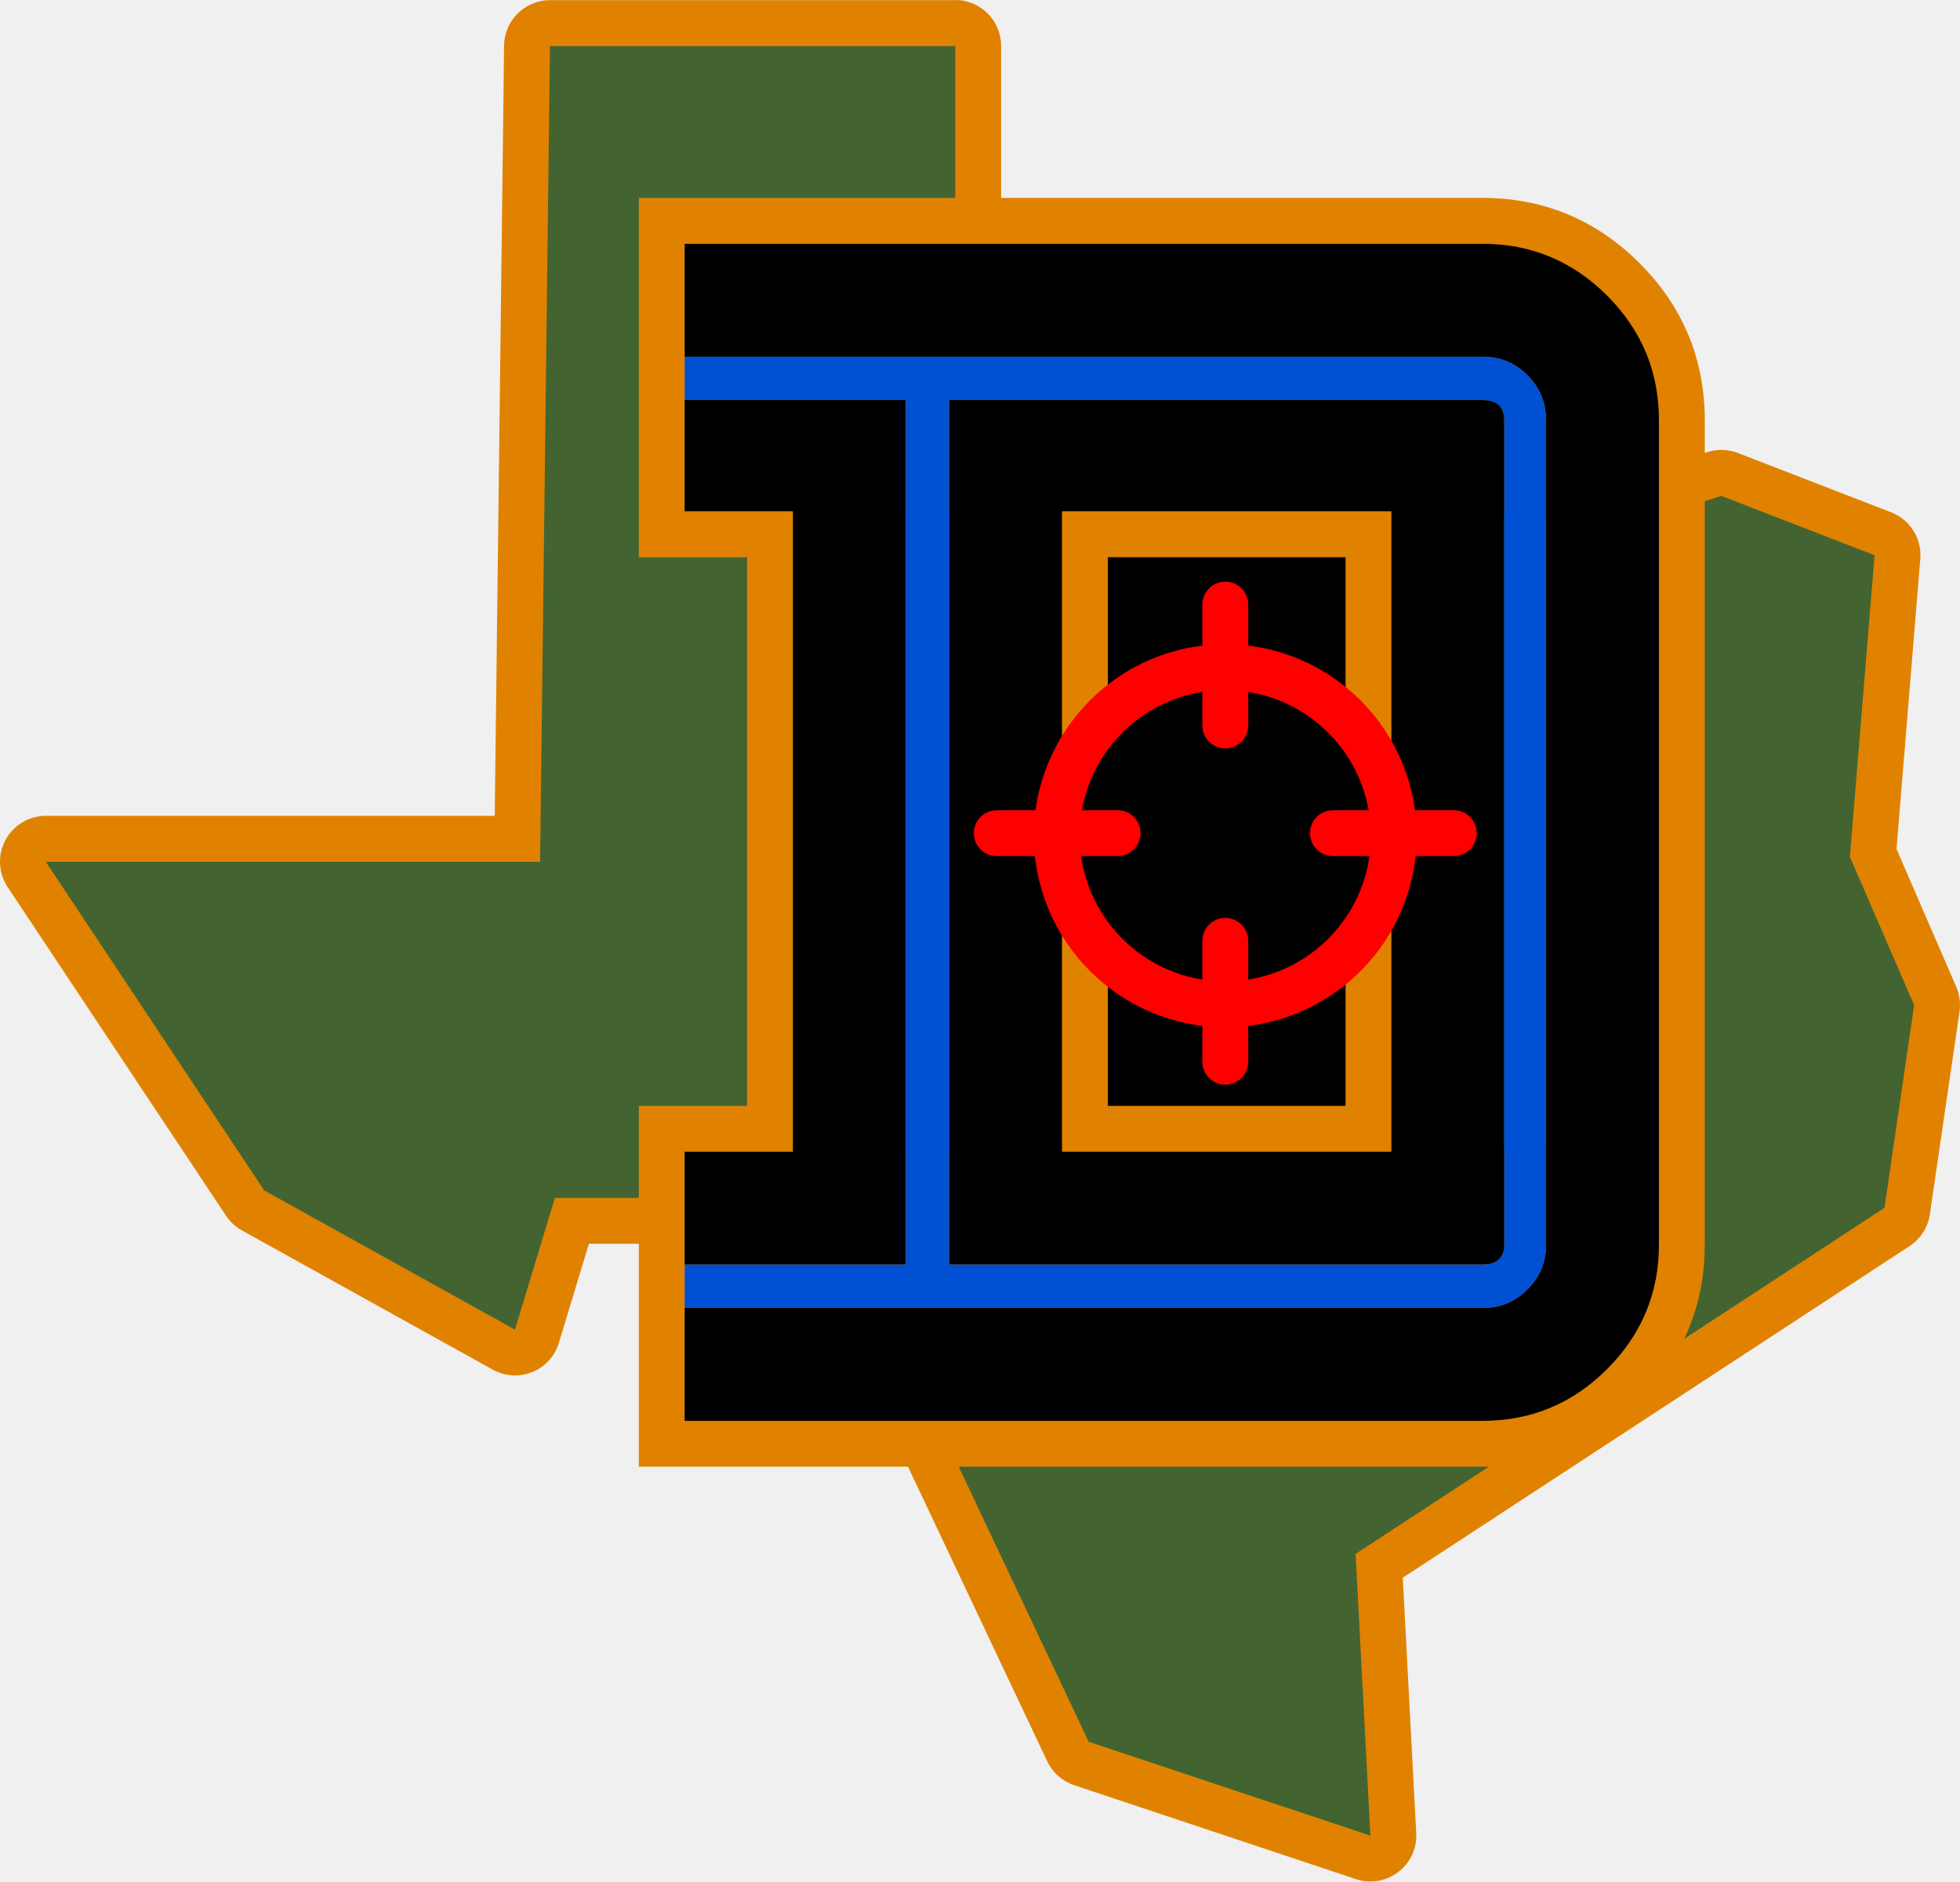
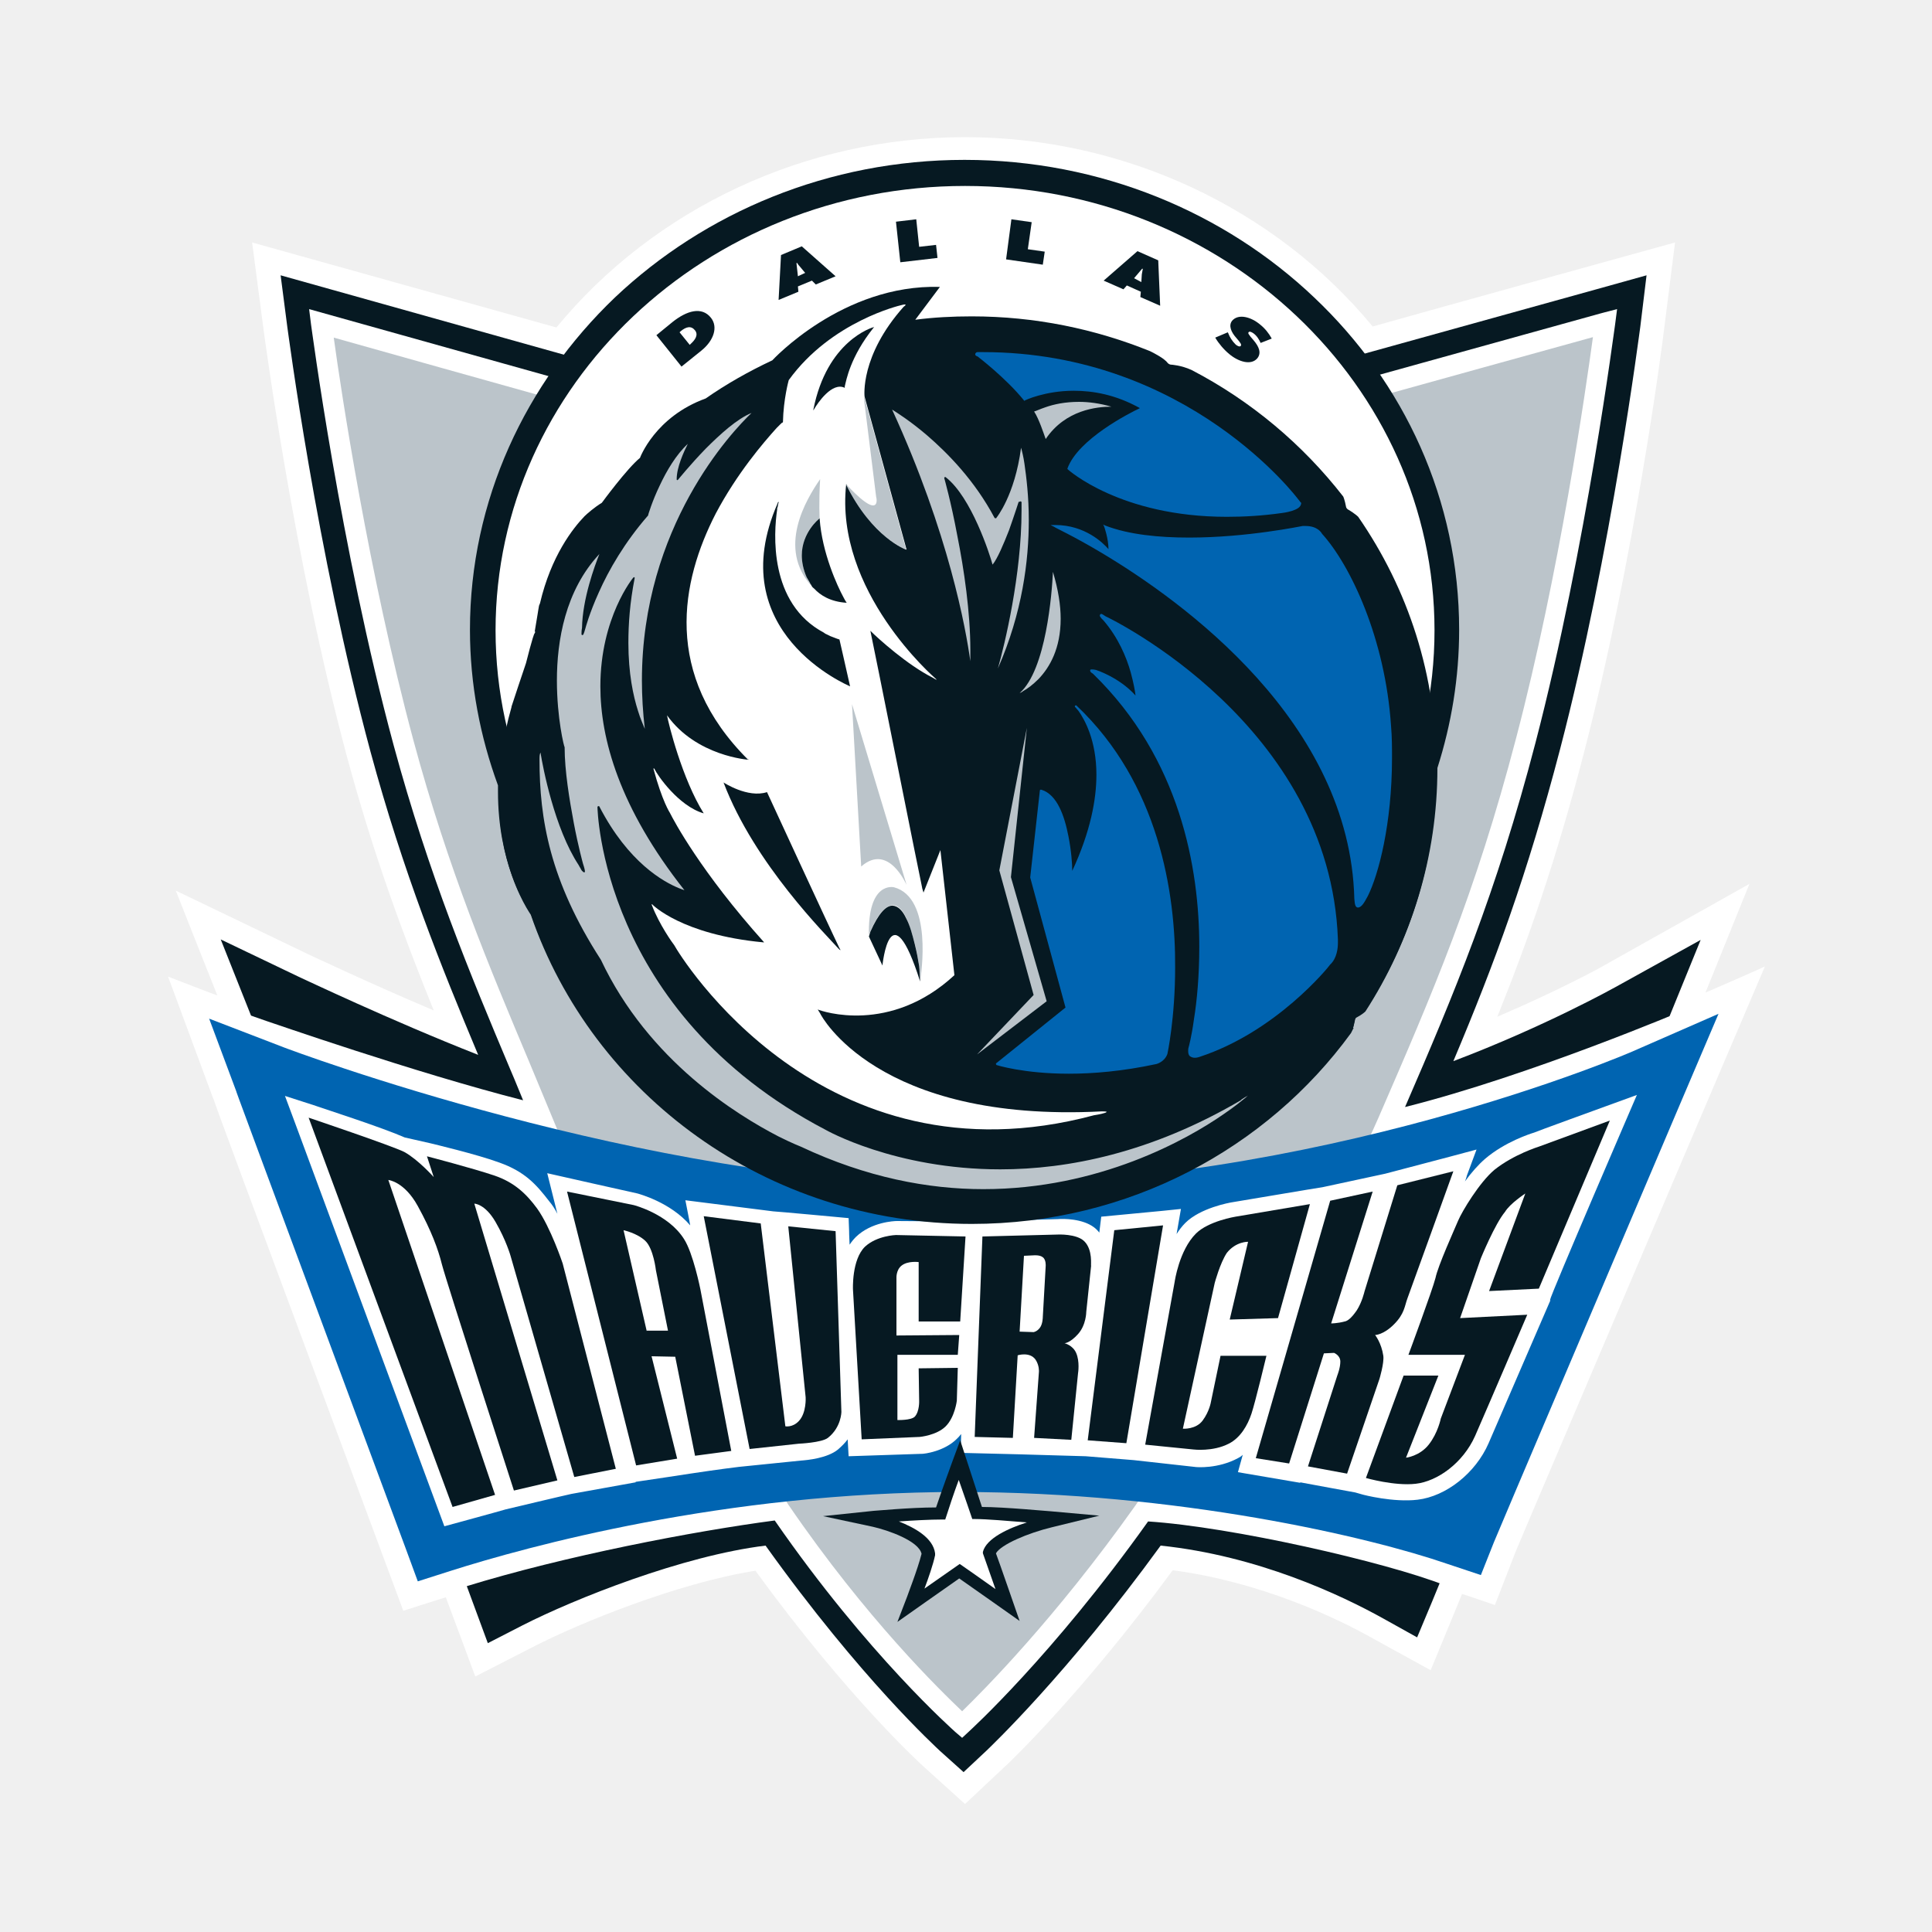
- <svg xmlns="http://www.w3.org/2000/svg" id="Layer_1" width="509.275" height="488.77" data-name="Layer 1">
-   <defs id="defs268">
-     <style id="style266">.cls-1,.cls-4,.cls-5,.cls-6{stroke-width:0}.cls-4{fill:#e08200}.cls-5{fill:red}.cls-6{fill:#0050d4}</style>
-   </defs>
-   <g id="g320" transform="translate(-45.01 -55.59)">
-     <g id="g276">
-       <path id="path272" d="M401.1 538.41c-.63 0-1.27-.1-1.88-.31l-73.2-24.4a5.94 5.94 0 0 1-3.5-3.11l-65.17-137.86h-63.73l-9.08 29.98a5.96 5.96 0 0 1-3.46 3.79c-.72.29-1.48.44-2.24.44-1 0-2-.25-2.89-.75l-65.16-36.16a6 6 0 0 1-2.07-1.91l-56.75-85.37a5.94 5.94 0 0 1-.29-6.11 5.94 5.94 0 0 1 5.25-3.14h122.54l2.5-206.02c.04-3.26 2.7-5.89 5.96-5.89h105.31c3.29 0 5.96 2.67 5.96 5.96v74.15l144.42 51.84 46.89-14.81c.58-.18 1.19-.28 1.79-.28.73 0 1.46.13 2.15.4l39.81 15.41c2.46.95 4 3.41 3.79 6.04l-6.3 76.85 16.1 37.16c.44 1.02.59 2.14.43 3.23l-7.71 52.65a5.97 5.97 0 0 1-2.63 4.12l-134.55 88.02 3.67 69.78c.1 1.97-.77 3.86-2.34 5.05-1.05.8-2.32 1.22-3.61 1.22z" style="fill:#436431;stroke-width:0" />
-       <path id="path274" d="M293.22 67.55v78.34l150.26 53.94 48.8-15.41 39.81 15.41-6.42 78.34 16.7 38.53-7.71 52.66-137.42 89.9 3.85 73.2-73.2-24.4-66.78-141.27h-71.92L178.82 401l-65.16-36.16-56.75-85.37h128.43l2.57-211.9h105.31m0-11.94H187.91c-6.52 0-11.84 5.25-11.92 11.77l-2.43 200.13H56.92c-4.39 0-8.43 2.42-10.5 6.29s-1.85 8.57.58 12.23l56.75 85.37c1.05 1.59 2.47 2.9 4.14 3.82l65.16 36.16c1.79.99 3.78 1.5 5.78 1.5 1.52 0 3.03-.29 4.47-.87a11.89 11.89 0 0 0 6.93-7.59l7.8-25.75h55.53l63.56 134.45c1.39 2.94 3.92 5.18 7 6.21l73.2 24.4c1.23.41 2.5.61 3.77.61 2.57 0 5.12-.83 7.22-2.44a11.9 11.9 0 0 0 4.68-10.11l-3.49-66.36 131.68-86.15c2.86-1.87 4.77-4.87 5.27-8.25l7.71-52.66c.32-2.19.02-4.43-.86-6.46l-15.51-35.79 6.18-75.37c.43-5.26-2.65-10.18-7.57-12.09l-39.81-15.41c-1.38-.53-2.84-.8-4.3-.8-1.21 0-2.42.18-3.59.55l-44.97 14.2-138.59-49.75V67.51c0-6.58-5.34-11.92-11.92-11.92z" class="cls-4" style="fill:#e08200;stroke-width:0" />
+ <svg xmlns="http://www.w3.org/2000/svg" version="1.1" id="Layer_1" x="0px" y="0px" viewBox="0 0 400 400" style="enable-background:new 0 0 400 400;" xml:space="preserve">
+   <style type="text/css">
+ 	.st0{fill:#FFFFFF;}
+ 	.st1{fill:#061922;}
+ 	.st2{fill:#BBC4CA;}
+ 	.st3{fill:#0064B1;}
+ </style>
+   <g>
+     <path class="st0" d="M353.1,205.5c1.9-4.7,9.1-22.5,9.1-22.5l-30.3,17c-0.1,0.1-9,5-21.9,10.5c6.5-16.1,12.2-32.6,17.8-54.1   c10.7-41,16.5-86.1,16.7-88c0,0,2.3-18.2,2.3-18.2S289.7,66,284.2,67.6c-20.3-24.6-51.6-39.2-84.4-39.2c-33,0-64.3,14.7-84.6,39.4   c-5.7-1.6-63-17.6-63-17.6l2.4,18.3c0.1,0.5,6.1,46.8,17.3,88.4c5.5,20.3,11.6,36.7,17.9,52.3c-13.7-5.8-25.2-11.3-25.3-11.3   l-28.1-13.5c0,0,6.7,17,8.6,21.7c-0.4-0.1-10.2-3.9-10.2-3.9l9.4,25.4c0,0,0,0,0-0.1c0.6,1.9,4.6,12.7,35.1,94.7l4.2,11.3   c0,0,6.8-2.2,8.8-2.8c1.7,4.5,6.1,16.4,6.1,16.4l12.3-6.3c9.4-4.8,29.4-13,45.7-15.6c19.3,26.5,34.4,40.2,35.1,40.8l8.3,7.5   l8.2-7.7c0.7-0.6,15.9-15,34.8-40.7c18.1,2.4,33.6,9.7,41.4,14.1l12,6.6l5.2-12.6c0,0,0.6-1.5,1.3-3.2c1,0.3,6.8,2.3,6.8,2.3   l4.4-11.3c0.9-2.2,20.3-47.7,39-91.6l12.5-29.3C365.3,200.2,353.2,205.5,353.1,205.5z" />
+     <path class="st1" d="M334.4,204.4c-0.2,0.1-14.5,8.1-33.5,15.3c8.6-20.4,15.3-38.6,22.1-64.6l0,0c10.7-41,16.5-86.9,16.6-87.4   l1.3-10.7l-10.4,2.9c0,0-127.9,35.5-131.7,36.5c-3.7-1-140.7-39.4-140.7-39.4l1.4,10.8c0.1,0.5,6,46.3,17.2,87.8   c6.8,25.1,14.6,44.4,22.3,62.8c-18.3-7.2-36.5-15.9-36.8-16l-16.5-7.9l6.8,17.1c16.3,41,24.5,63.5,35,92l13.5,36.6l7.2-3.7   c10.8-5.5,33.1-14.4,50.3-16.5c19.8,27.7,35.5,41.9,36.1,42.5l4.9,4.4l4.8-4.5c0.7-0.7,16.6-15.7,36-42.4   c20.1,2.1,37.3,10.2,46.1,15.1l7,3.9l3.1-7.4c8-19.3,47.5-117.1,47.9-118.1l7.7-18.9L334.4,204.4z" />
+     <path class="st0" d="M348.8,209.1c-0.3,0.1-32,13.6-57.9,20.1c10.1-23.3,18.9-44.3,27-75.4l0,0c10.6-40.7,16.4-86.3,16.5-86.7   l0.4-3.1l-3.1,0.8c0,0-131.9,36.6-133,36.9C197.6,101.4,64,64,64,64l0.4,3.2c0.1,0.5,6,46,17.1,87.1c7.3,26.9,15.8,47.3,24.1,67   c0,0,1.5,3.5,2.7,6.5c-22.4-5.7-52.7-16.3-53.1-16.4l-4.3-1.5l1.6,4.2c13.3,35.4,20.1,54.4,27.3,74.5l14.6,40.5l1.9-0.6   c20.7-6.4,47.4-11.5,64.1-13.7c19.3,27.9,37.2,43.6,37.4,43.8l1.4,1.2l1.4-1.3c0.2-0.2,17.3-15.7,37.1-43.5   c17.2,1.1,49.2,8.4,61.4,13.2l1.9,0.8l0.8-1.9c8-19.3,49.2-114.2,49.6-115.2l2.1-4.9L348.8,209.1z" />
+     <path class="st2" d="M283.7,235.2l1.7-3.8c11.2-25.8,20-46.1,28.5-78.6l0,0c9-34.3,14.4-72,15.9-83c-5.9,1.6-130.5,36.2-130.5,36.2   l-0.6,0.2c0,0-123.7-34.6-129.6-36.3c1.5,11,7.2,48.8,16.5,83.4c7.2,26.7,15.7,46.9,23.9,66.4l5.9,14.2l47.1,76.5l0.7,1.1   c16.2,23.7,31.5,38.5,36,42.8c4.4-4.3,19.1-19,35.8-42.5l0.7-1L283.7,235.2z" />
+     <g>
+       <path class="st1" d="M109.8,188.9c-1.3-1.8-6.7-10.5-6.7-25l0,0c0-0.4,0-0.9,0-1.3l0,0c-3.7-10.1-5.8-20.9-5.8-32.2l0,0    c0-26.8,11.5-51.1,30-68.8l0,0c18.6-17.6,44.2-28.5,72.4-28.5l0,0c28.2,0,53.9,10.9,72.4,28.5l0,0c18.6,17.6,30,41.9,30,68.8l0,0    c0,9.9-1.6,19.5-4.5,28.6l0,0c0,18.4-5.4,35.5-14.8,50l0,0c-0.1,0.1-0.6,0.6-1.9,1.3l0,0c0,0-0.1,0-0.1,0.1l0,0    c-0.1,0.1-0.2,0.2-0.2,0.5l0,0c0,0-0.2,1.1-0.5,2l0,0l0.2-0.1l-0.4,0.6c-17.5,24-46.2,39.6-78.7,39.6l0,0    C158.7,253,122.6,226.2,109.8,188.9L109.8,188.9z" />
    </g>
-     <g id="g318">
-       <g id="g282">
-         <path id="rect278" d="M291.62 145.97h145.59v249.4H291.62z" class="cls-1" style="stroke-width:0" />
-         <path id="path280" d="M430.25 112.95c14.17 0 26.47 5.12 36.56 15.2 10.09 10.09 15.2 22.39 15.2 36.56v214.17c0 14.16-5.11 26.46-15.21 36.56-10.1 10.09-22.4 15.21-36.56 15.21H216.95v-81.43h28.13V194.78h-28.13v-81.83h213.29zm-103.34 81.83v154.44h73.68V194.78Z" class="cls-1" style="stroke-width:0" />
+     <path class="st3" d="M338.2,217.6c-0.6,0.3-65.3,28.2-139.4,27.8h0c-65.2-0.3-139.1-28.2-139.9-28.5l-15.6-6l5.6,15   c0.1,0.4,0.1,0.4,35.1,94.7l2.5,6.8l6.9-2.2c15.4-4.9,56.5-16.3,105.2-16.3c45.3,0,84.9,9.3,101.1,14.9l6.9,2.3l2.7-6.8   c1-2.5,23.9-56.2,39-91.8l7.5-17.6L338.2,217.6z" />
+     <g>
+       <path class="st0" d="M338.9,226.7l-6.6,2.4c0,0-14.6,5.3-14.7,5.4c-0.7,0.2-6,1.9-10.1,5.4c-1.4,1.2-2.9,2.9-4.2,4.7    c0.3-0.7,0.4-1.2,0.4-1.2l2-5.4l-5.6,1.5l-13.3,3.5l0,0c-1.3,0.3-10.3,2.2-13,2.8l-3.1,0.5l-15.5,2.6c-0.7,0.1-6.7,1.2-9.8,4.3    c-0.7,0.7-1.3,1.5-1.8,2.3l0.9-5.2l-3.9,0.4l-12.6,1.2l-0.4,3.3c-0.3-0.4-0.7-0.8-1.1-1.1c-2.4-1.8-6.3-1.8-7.5-1.7    c0,0-18.4,0.5-18.4,0.5v0l-14.9-0.1c-0.6,0-5.3,0.2-8.5,3.3c-0.5,0.5-0.9,1-1.3,1.6c-0.1-1.8-0.1-2.8-0.1-2.8l-0.1-2.7    c0,0-15-1.4-15.6-1.4l0,0l-18.2-2.3l0.8,4.1l0.2,1.1c-4.1-4.8-10.6-6.5-10.9-6.6c-0.1,0-18.7-4.2-18.7-4.2l1.2,4.8l0.9,3.6    c-0.5-1-1.1-1.9-1.7-2.6c-2.7-3.5-5-6.1-10.3-8c-4.6-1.7-13.9-3.9-14.3-4l-5.3-1.2l0,0c-4.8-2.1-15.4-5.5-18.9-6.7l-5.9-1.9    l2.2,5.9l30.8,83.2c0,0,12.1-3.3,12.7-3.5c0,0,0,0,0,0s12.6-3,13.6-3.2c0.6-0.1,13.3-2.4,13.3-2.4l0-0.1    c3.5-0.5,10.6-1.6,11.3-1.7c0.6-0.1,6.7-1,10.1-1.4l0,0c0,0,12.8-1.3,12.8-1.3c1.4-0.1,5.5-0.5,7.7-2.3c0.8-0.7,1.5-1.4,2-2.1    l0.2,3.5l15.1-0.5l0.1,0c0.5,0,4.6-0.5,7.2-3.1c0.3-0.3,0.6-0.6,0.9-1l-0.1,3.9c0,0,11.6,0.3,12.1,0.3v0l13.8,0.4l0,0l9.9,0.8    l12.6,1.4c0.5,0.1,4.9,0.4,9-1.8c0.4-0.2,0.7-0.4,1-0.7l-1,3.6l12.9,2.2c0,0,0,0,0-0.1c0.4,0.1,9.3,1.7,11.4,2.1l1.4,0.4    c0.3,0.1,6.5,1.7,11.5,1.1c5.9-0.7,12-5.5,14.7-11.7l12.8-29.6l-0.1,0C320.9,268.4,338.9,226.7,338.9,226.7z" />
+       <g>
+         <polygon class="st1" points="225.2,298.2 233.2,298.8 240.8,253.7 230.7,254.7    " />
+         <path class="st1" d="M258.4,257.1l-3.8,16.1l10-0.3l6.6-23.6l-15.4,2.6c0,0-5.6,0.9-8.2,3.5c-3.5,3.5-4.4,10-4.4,10l-6.1,33.7     l10,1c0,0,4,0.5,7.3-1.2c2.4-1.2,3.9-3.8,4.7-6.2c0.8-2.4,3.1-12,3.1-12h-9.5l-2,9.6c0,0-0.3,1.9-1.7,3.8     c-1.4,1.9-4.1,1.7-4.1,1.7l6.6-30.2c0,0,1.1-4.1,2.5-6.2C255.9,257,258.4,257.1,258.4,257.1z" />
+         <path class="st1" d="M275.6,274l8.6-27.3l-8.8,1.9L260,301.9l6.9,1.1l7.2-22.8l2.1-0.1c0,0,1.3,0.5,1.3,1.8     c0,1.3-0.6,2.8-0.6,2.8l-6.1,18.9l8.1,1.5l6.7-19.6c0,0,1-3.3,0.8-4.8c-0.4-2.7-1.7-4.3-1.7-4.3s1.7,0,3.9-2.2     c2.2-2.2,2.2-3.8,2.8-5.4c0.6-1.6,9.5-26.3,9.5-26.3l-11.6,2.9l-6.8,22c0,0-0.5,2.2-1.6,3.9c-1.1,1.6-1.9,2.2-2.5,2.3     C276.9,274,275.6,274,275.6,274z" />
+         <path class="st1" d="M315.8,247.1l-7.5,20.2l10.3-0.5l14.7-34.8l-14.7,5.4c0,0-5.2,1.6-9.2,4.8c-3.1,2.6-6.7,8.6-7.5,10.5     c-0.8,1.9-4.2,9.4-4.7,11.9c-0.6,2.4-5.6,15.9-5.6,15.9h11.7l-5,13.2c0,0-0.6,3-2.5,5.4c-1.9,2.4-4.7,2.7-4.7,2.7l6.7-17h-7.2     l-7.8,21.2c0,0,5.9,1.7,10.3,1.2c4.5-0.5,9.8-4.3,12.3-9.9c2.5-5.7,10.8-25.1,10.8-25.1l-13.9,0.7l4.3-12.4c0,0,2.9-7.1,5-9.6     C312.6,249.2,315.8,247.1,315.8,247.1z" />
+         <path class="st1" d="M63.9,231.4L93.7,312l8.8-2.5l-22.1-65.2c0,0,3.3,0.3,6.1,5.4c2.8,5.1,4.2,8.9,5,12.1     c0.8,3.2,14.9,46.8,14.9,46.8l9-2.1l-17.2-57.3c0,0,2.2,0,4.4,3.8c2.2,3.8,3.1,7,3.1,7l13.2,45.8l8.6-1.7l-11-42.5     c0,0-2.5-7.5-5.3-11.4c-2.2-3-4.7-5.4-8.8-6.8c-4.4-1.5-14-4-14-4l1.4,4.3c0,0-3.2-3.6-6.1-5.2C81.1,237.2,63.9,231.4,63.9,231.4     z" />
+         <path class="st1" d="M143.9,301.4l7.5-1l-6.4-33.5c0,0-1.5-7.5-3.4-10.4c-3.3-5.2-10.4-7-10.4-7l-13.8-2.8l14.3,56.7l8.5-1.4     l-5.3-21.2l4.9,0.1L143.9,301.4z M133.9,275.6l-4.8-20.9c0,0,2.8,0.6,4.5,2.2c1.7,1.6,2.2,6.1,2.2,6.1l2.5,12.5H133.9z" />
+         <path class="st1" d="M145.7,251.8l9.5,48.2l10.2-1.1c0,0,4.7-0.2,6-1.2c2.8-2.2,2.8-5.4,2.8-5.4l-1.2-37.4l-9.8-1l3.6,35.4     c0,0,0.2,3.2-1.4,4.9c-1.3,1.4-2.8,1.1-2.8,1.1l-5.1-42L145.7,251.8z" />
+         <path class="st1" d="M178.4,298l12-0.5c0,0,3.5-0.3,5.4-2.2c1.9-1.9,2.3-5.3,2.3-5.3l0.2-6.8l-8.1,0.1l0.1,6.7     c0,0,0.1,2.2-0.9,3.3c-0.8,0.8-3.6,0.7-3.6,0.7l0-13.5h12.5l0.3-4.1l-13,0.1l0-11.9c0,0-0.1-1.7,1.1-2.6c1.3-1,3.5-0.7,3.5-0.7     v12.3h8.6l1.1-17.6l-14.4-0.3c0,0-3.9,0.1-6.4,2.4c-2.8,2.7-2.5,8.9-2.5,8.9L178.4,298z" />
+         <path class="st1" d="M224.5,257c-1.6-1.6-5.5-1.4-5.5-1.4l-15.6,0.4l-1.6,41.5l7.9,0.2l1-17.1c0,0,2.5-0.8,3.7,0.9     c0.8,1.2,0.7,2.5,0.7,2.5l-1,13.7l7.7,0.4l1.4-13.8c0,0,0.4-2.4-0.4-4.2c-0.7-1.6-2.4-2-2.4-2s1.1,0,2.8-1.9     c1.7-1.9,1.7-4.6,1.7-4.6l1-9.5C225.8,262,226.3,258.8,224.5,257z M216.5,262.1l-0.6,10.6c0,0,0,1.4-0.6,2.2     c-0.6,0.8-1.3,0.9-1.3,0.9l-2.9-0.1L212,260l2.1-0.1c0,0,1.2-0.1,1.8,0.4C216.6,260.8,216.5,262.1,216.5,262.1z" />
      </g>
-       <g id="g288">
-         <path id="path284" d="M320.95 354.78h85.59V188.42h-85.59zm11.92-154.44h61.76v142.53h-61.76z" class="cls-4" style="fill:#e08200;stroke-width:0" />
-         <path id="path286" d="M471.02 123.95C459.76 112.7 446.05 107 430.25 107H211v93.34h28.13v142.53H211v93.74h219.25c15.81 0 29.52-5.7 40.77-16.95s16.95-24.96 16.95-40.77V164.72c0-15.8-5.7-29.51-16.95-40.77M222.91 354.78h28.13V188.42h-28.13v-28.93h57.46v224.62h-57.46zm253.15 24.11c0 12.59-4.49 23.37-13.46 32.35-8.98 8.98-19.76 13.46-32.35 13.46H222.91v-29.33h207.34c4.55 0 8.44-1.61 11.65-4.82s4.82-7.1 4.82-11.65V164.73c0-4.55-1.61-8.44-4.82-11.65s-7.1-4.82-11.65-4.82H222.91v-29.33h207.34c12.59 0 23.37 4.49 32.35 13.46 8.97 8.98 13.46 19.76 13.46 32.35v214.17zm-184.44 5.22V159.49h138.63c3.75 0 5.63 1.75 5.63 5.22v214.17c0 3.48-1.88 5.22-5.63 5.22H291.62Z" class="cls-4" style="fill:#e08200;stroke-width:0" />
+     </g>
+     <g>
+       <path class="st1" d="M217.8,316.2l9.8-2.4l-10-0.9c-0.4,0-9.7-0.9-14.3-0.9c-0.6-1.8-4.5-13.8-4.5-13.8l-1.7,4.6    c-0.1,0.3-2.2,6-3.3,9.3c-5.4,0-12.5,0.7-12.9,0.7l-10.5,1.1l10.3,2.2c3.1,0.7,9.5,2.9,10.1,5.6c-0.8,3.2-3,8.8-3,8.9l-2,5.2    c0,0,11.2-7.9,12.8-9c1.6,1.1,12.5,8.8,12.5,8.8s-4.5-13-4.9-14C207.2,319.8,212.8,317.4,217.8,316.2z" />
+       <path class="st0" d="M203.5,321.3c0.7-2.8,5.3-4.9,9.1-6.1c-3.7-0.3-8.4-0.7-10.7-0.7l-0.6,0c0,0-1.8-5.3-2.8-8.1    c-0.9,2.4-2.1,6-2.6,7.6l-0.2,0.6l-0.6,0c-2.6,0-6.2,0.2-9,0.4c3.3,1.3,7.1,3.4,7.5,6.6l0,0.2l0,0.2c-0.4,1.9-1.4,4.8-2.2,6.9    c2.6-1.8,7.3-5.1,7.3-5.1s4.9,3.4,7.4,5.2c-1-2.8-2.6-7.4-2.6-7.4L203.5,321.3z" />
+     </g>
+     <g>
+       <g>
+         <path class="st0" d="M102.6,130.5c0-50.7,43.6-92,97.2-92c53.6,0,97.2,41.3,97.2,92c0,50.7-43.6,92-97.2,92     C146.2,222.4,102.6,181.2,102.6,130.5z" />
      </g>
-       <path id="path290" d="M280.37 159.5v194.17h11.25V159.5h138.63c3.75 0 5.63 1.75 5.63 5.22v188.95h10.85V164.72c0-4.55-1.61-8.44-4.82-11.65s-7.1-4.82-11.65-4.82H222.92v11.25h57.46z" class="cls-6" style="fill:#0050d4;stroke-width:0" />
-       <path id="path292" d="M280.37 384.11V189.94h11.25v194.17h138.63c3.75 0 5.63-1.75 5.63-5.22V189.94h10.85v188.95c0 4.55-1.61 8.44-4.82 11.65s-7.1 4.82-11.65 4.82H222.92v-11.25h57.46z" class="cls-6" style="fill:#0050d4;stroke-width:0" />
-       <g id="g316">
-         <g id="g298">
-           <path id="path294" d="M363.38 228.92c-24.14 0-43.78 19.64-43.78 43.78s19.64 43.78 43.78 43.78 43.78-19.64 43.78-43.78-19.64-43.78-43.78-43.78" class="cls-1" style="stroke-width:0" />
-           <path id="path296" d="M363.38 310.53c-20.89 0-37.83-16.94-37.83-37.83s16.93-37.83 37.83-37.83 37.83 16.94 37.83 37.83-16.94 37.83-37.83 37.83m0 11.91c27.43 0 49.74-22.31 49.74-49.74s-22.31-49.74-49.74-49.74-49.74 22.31-49.74 49.74 22.31 49.74 49.74 49.74" class="cls-5" style="fill:red;stroke-width:0" />
-         </g>
-         <path id="path300" d="M363.38 294.04c-3.29 0-5.96 2.67-5.96 5.96v31.41c0 3.29 2.67 5.96 5.96 5.96s5.96-2.67 5.96-5.96V300c0-3.29-2.67-5.96-5.96-5.96" class="cls-5" style="fill:red;stroke-width:0" />
-         <path id="path302" d="M363.38 206.69c-3.29 0-5.96 2.67-5.96 5.96v31.41c0 3.29 2.67 5.96 5.96 5.96s5.96-2.67 5.96-5.96v-31.41c0-3.29-2.67-5.96-5.96-5.96" class="cls-5" style="fill:red;stroke-width:0" />
-         <g id="g308">
-           <path id="line304" d="M304 272.02h31.41" class="cls-1" style="stroke-width:0" />
-           <path id="path306" d="M335.41 266.07H304c-3.29 0-5.96 2.67-5.96 5.96s2.67 5.96 5.96 5.96h31.41c3.29 0 5.96-2.67 5.96-5.96s-2.67-5.96-5.96-5.96" class="cls-5" style="fill:red;stroke-width:0" />
-         </g>
-         <g id="g314">
-           <path id="line310" d="M391.36 272.02h31.4" class="cls-1" style="stroke-width:0" />
-           <path id="path312" d="M422.76 266.07h-31.41c-3.29 0-5.96 2.67-5.96 5.96s2.67 5.96 5.96 5.96h31.41c3.29 0 5.96-2.67 5.96-5.96s-2.67-5.96-5.96-5.96" class="cls-5" style="fill:red;stroke-width:0" />
-         </g>
+       <g>
+         <path class="st1" d="M140.7,68.8l0.2-0.2c1.2-1,2.2-1.2,3-0.2c0.7,0.9,0.1,1.9-0.9,2.8l-0.2,0.2L140.7,68.8z M141.1,75.9l4.1-3.3     c2.6-2.1,3.5-4.9,2-6.8c-1.9-2.4-5-1.5-8,0.9l-3.3,2.7L141.1,75.9z" />
+         <path class="st1" d="M165.2,57.2l-0.3-2.7l0.1-0.1c0.2,0.3,0.4,0.6,0.7,0.9l1,1.2L165.2,57.2z M165.2,59.3l2.9-1.2l0.8,0.8     l4.1-1.7l-7-6.2l-4.3,1.8l-0.5,9.3l4.1-1.7L165.2,59.3z" />
+         <path class="st1" d="M185.5,45.9l4.2-0.5l0.6,5.7l3.5-0.4l0.3,2.7l-7.7,0.9L185.5,45.9z" />
+         <path class="st1" d="M209.4,45.4l4.2,0.6l-0.8,5.6l3.5,0.5l-0.4,2.7l-7.6-1.1L209.4,45.4z" />
+         <path class="st1" d="M234.8,57.6l1.7-2l0.1,0.1c-0.1,0.4-0.1,0.7-0.2,1.1l-0.1,1.6L234.8,57.6z M233.3,59.1l2.9,1.3l-0.1,1.1     l4.1,1.8l-0.4-9.4l-4.3-1.9l-7,6.1l4.1,1.8L233.3,59.1z" />
+         <path class="st1" d="M254.2,68.8l0.1,0.2c0.3,0.8,0.8,1.6,1.5,2.3c0.3,0.3,0.9,0.6,1.1,0.3c0.2-0.3-0.2-0.7-0.4-1L256,70     c-1.1-1.2-1.7-2.6-0.9-3.6c1.3-1.5,3.9-0.8,5.8,0.8c1,0.8,1.8,1.8,2.4,2.9L261,71c-0.3-0.7-0.8-1.5-1.5-2c-0.3-0.2-0.8-0.5-1-0.2     c-0.2,0.2,0.2,0.6,0.4,0.9l0.6,0.7c1.2,1.4,1.7,2.7,0.8,3.8c-1.3,1.5-3.9,0.7-5.8-0.9c-1.1-0.9-2.2-2.2-2.9-3.4L254.2,68.8z" />
      </g>
+     </g>
+     <path class="st1" d="M281.2,107c-0.6-0.6-1.9-1.4-1.9-1.4c-0.5-0.2-0.6-0.6-0.6-0.6c-0.3-1.6-0.6-2.2-0.6-2.2   c-8.4-10.8-19.1-19.8-31.4-26.2c-2.2-1-4.2-1.1-4.2-1.1c-0.4,0-0.7-0.3-0.7-0.3c-0.7-1-2.9-2.1-3.7-2.5   c-11.4-4.6-23.8-7.2-36.9-7.2c-4,0-7.9,0.2-11.7,0.7l5.1-6.8c-20.2-0.6-34.7,15.2-34.7,15.2l0,0c-4.9,2.3-9.5,4.9-13.8,7.9l0,0   c-10.5,3.8-13.6,12.3-13.6,12.3c-2.7,2.2-7.9,9.3-7.9,9.3c-1.5,0.9-3.1,2.3-3.6,2.8c-2.4,2.5-6.9,8.2-9.2,18   c-0.1,0.2-0.1,0.3-0.2,0.5c-0.1,0.5-0.2,1.2-0.3,1.8c-0.2,1.2-0.4,2.4-0.6,3.6l0.1-0.1c0,0.3-0.1,0.4-0.1,0.4   c-0.3,0.2-1.8,6.2-1.8,6.2c-0.3,0.8-3,9-3,9l0,0c0,0,0,0,0,0.1c-7.2,25.3,2.4,40.6,4,43c12.8,37.2,48.8,64,91.3,64   c32.4,0,61.1-15.6,78.5-39.5l0,0c0.5-0.8,0.7-2.4,0.7-2.4c0-0.5,0.4-0.8,0.4-0.8c1.3-0.7,1.8-1.2,1.9-1.3   c9.3-14.4,14.7-31.5,14.7-49.9C297.5,139.8,291.5,121.9,281.2,107z" />
+     <path class="st0" d="M160.8,88.6c0.3-0.3,0.5-0.5,0.7-0.7c0.3-0.3,0.4-0.4,0.5-0.4c0,0,0.1-0.1,0.1-0.1c0.1-4.8,1.2-8.7,1.2-8.7   c8.8-12.2,23.2-15.5,23.2-15.5c1.8-0.5,0.6,0.3,0.6,0.3c-9.1,10.2-8.1,18.6-8.1,18.6l8.7,31.7c0,0-7-2.5-12.5-13.6   c-2.5,22.2,18.4,40.2,18.4,40.2c0.9,0.8-0.5-0.1-0.5-0.1c-5.2-2.6-11.3-8.1-12.9-9.7c0.4,1.7,10.6,52.9,10.7,53.1   c0,0.2,0.2,0.7,0.3,1.1l3.5-8.8l2.9,25.9c-13.3,12.3-27.4,7.5-28.3,7.1c0.4,0.6,0.6,1,0.6,1c0,0,11.5,22.5,58.2,20.1   c0,0,1.1,0,1,0.1c0,0,0,0.1-0.3,0.2c-0.9,0.3-2.3,0.5-2.3,0.5c-56.4,15.1-85.7-33-86.9-35.2c-0.4-0.5-3.1-4.3-4.6-8.2   c-0.1-0.1-0.1-0.5,0.1-0.2c0,0,6,6.2,22.9,7.8c0.1,0,0.2,0,0.2,0c-13.1-14.6-18.7-25.2-19.5-26.8c0,0,0,0,0,0s-1.6-2.4-3.4-9.1   c0,0,0-0.3,0.2,0c0.6,1.3,5,7.7,10.2,9.2c0,0,0,0,0,0c-4.5-7.2-7.3-18.6-7.6-20.3c6.1,8.5,16.9,9.2,16.9,9.2c0,0,0-0.1-0.1-0.1   c0,0,0,0.1,0,0.1c-17.8-17.7-13.9-37-6.7-51C152.6,98,158,91.7,160.8,88.6z" />
+     <g>
+       <g>
+         <path class="st2" d="M214,206l-11.7,12.3c0,0,0,0,0,0l0,0l14.4-11l-7.4-25.7l3.3-30.9l-5.7,29.5L214,206L214,206z" />
+       </g>
+       <g>
+         <path class="st2" d="M211.1,143.5c0.2-0.1,0.5-0.2,0.7-0.4l0,0c0.9-0.5,2-1.3,3.2-2.5l0,0c2.3-2.4,4.6-6.3,4.6-12.5l0,0     c0-2.8-0.5-6-1.6-9.7l0,0C217.8,122.7,216.6,138.7,211.1,143.5L211.1,143.5z" />
+       </g>
+       <g>
+         <path class="st2" d="M216.5,90.9c4.1-6.1,10.7-6.7,13.6-6.7l0,0c-2.4-0.7-4.7-1-6.7-1l0,0c-2.9,0-5.2,0.5-6.9,1.1l0,0     c-1.2,0.4-2,0.8-2.4,0.9l0,0C215.1,86.7,216.1,89.8,216.5,90.9L216.5,90.9z" />
+       </g>
+       <g>
+         <path class="st2" d="M211.3,103.8c0.1,0,0.2,0.1,0.2,0.2l0,0c0,0.6,0,1.2,0,1.7l0,0c0,13.3-3.5,27.8-4.9,32.7l0,0     c5.1-11.6,6.4-22.4,6.4-30.7l0,0c0-4.9-0.5-8.9-0.9-11.7l0,0c-0.2-1.4-0.5-2.6-0.7-3.3l0,0c-1.3,9.9-5.1,14.5-5.1,14.5l0,0     c0,0.1-0.1,0.1-0.2,0.1l0,0c-0.1,0-0.1,0-0.2-0.1l0,0c-4.1-7.7-9.6-13.3-14-17.1l0,0c-3.4-2.9-6.1-4.6-7.2-5.3l0,0     c11.8,25.7,15.3,45.6,16.2,52.1l0,0c0-0.8,0-1.5,0-2.3l0,0c0-7.8-1.3-16.7-2.7-23.7l0,0c-1.3-7-2.7-11.9-2.7-11.9l0,0     c0-0.1,0-0.2,0.1-0.2l0,0c0.1-0.1,0.2,0,0.2,0l0,0c5.3,4.1,9.1,15.9,9.7,18.1l0,0c1-1.2,2.3-4.3,3.4-7.1l0,0c1.1-3.1,2-5.9,2-5.9     l0,0C211.2,103.9,211.2,103.8,211.3,103.8L211.3,103.8C211.3,103.8,211.3,103.8,211.3,103.8L211.3,103.8z M206.3,107.2l0.2-0.1     L206.3,107.2L206.3,107.2z" />
+       </g>
+       <g>
+         <path class="st2" d="M111.7,157.3c0,12.2,2.1,25,12.7,41.4l0,0c9.9,21,28.3,32.2,36.8,36.6l0,0c2.8,1.4,4.6,2.1,4.6,2.1l0,0     c13.6,6.4,26.4,8.8,37.8,8.8l0,0c24,0,42.2-10.3,49.7-15.5l0,0c2.5-1.7,3.9-2.9,3.9-2.9l0,0l0.1,0.2l-0.1-0.2     c0.5-0.4,0.9-0.7,1.2-1l0,0c-0.1,0.1-0.3,0.2-0.5,0.3l0,0c-0.5,0.3-1,0.6-1,0.7l0,0c-18.6,10.9-35.8,14.3-49.8,14.3l0,0     c-21.9,0-36.2-8.2-36.2-8.2l0,0c-46.6-24.4-47.2-66.7-47.2-66.8l0,0c0-0.1,0.1-0.2,0.2-0.2l0,0c0.1,0,0.2,0,0.2,0.1l0,0     c6,11.6,13.3,15.6,16.5,16.9l0,0c0.5,0.2,0.8,0.3,1.1,0.4l0,0c-13.5-17.1-17.4-31.4-17.4-42.2l0,0c0-14.3,6.8-22.5,6.8-22.5l0,0     c0.1-0.1,0.2-0.1,0.2-0.1l0,0c0.1,0,0.1,0.1,0.1,0.2l0,0c-1,5.1-1.3,9.5-1.3,13.4l0,0c0,6.3,1,11,2,14.1l0,0     c0.5,1.7,1.1,2.9,1.4,3.7l0,0c-0.4-3.4-0.6-6.8-0.6-10l0,0c0-31.9,18.7-51.6,22.7-55.4l0,0c-3,1.2-6.5,4.4-9.5,7.4l0,0     c-3.2,3.3-5.7,6.4-5.7,6.4l0,0c-0.1,0.1-0.1,0.1-0.2,0.1l0,0c-0.1,0-0.1-0.1-0.1-0.2l0,0c0-2.5,1.5-5.7,2.3-7.3l0,0     c-2.4,2.2-4.4,5.6-5.8,8.6l0,0c-1.6,3.3-2.4,6.1-2.4,6.1l0,0l0,0.1c-4.9,5.6-8.2,11.4-10.2,15.9l0,0c-2,4.4-2.8,7.5-2.8,7.5l0,0     c-0.2,0.7-0.3,1-0.4,1.2l0,0c0,0,0,0.1-0.2,0.2l0,0c-0.3-0.1-0.2-0.2-0.2-0.3l0,0c0-0.1,0-0.2,0-0.3l0,0c0-0.4,0.1-0.9,0.1-0.9     l0,0c0.1-6,2.6-12.8,3.6-15.3l0,0c-7.1,7.6-8.8,18-8.8,26.2l0,0c0,7.8,1.5,13.8,1.6,13.8l0,0l0,0c0,4.9,1,10.9,1.9,15.7l0,0     c0.9,4.8,1.9,8.4,1.9,8.4l0,0c0.3,0.9,0.4,1.4,0.4,1.6l0,0c0,0,0,0.1,0,0.1l0,0c0,0.1-0.1,0.1-0.2,0.1l0,0     c-0.3-0.1-0.2-0.2-0.4-0.3l0,0c-0.1-0.1-0.2-0.3-0.3-0.5l0,0c-0.2-0.3-0.4-0.7-0.4-0.7l0,0c-5-7.6-7.4-20.2-7.9-23.3l0,0     C111.7,156.2,111.7,156.7,111.7,157.3L111.7,157.3z" />
+       </g>
+     </g>
+     <g>
+       <g>
+         <path class="st3" d="M268.8,103.4c0,0-22.7-30.5-65.3-30.5c-0.1,0-0.3,0-0.5,0c-0.2,0-0.4,0-0.6,0c-0.2,0-0.4,0.1-0.5,0.4     c0,0.3,0.2,0.4,0.5,0.5c0,0,5.9,4.5,9.6,9.1l0.1,0.1l0.1-0.1c0,0,1-0.5,2.8-1c1.8-0.5,4.3-1,7.3-1c4,0,8.7,0.8,13.7,3.6     c-2.1,1-12.8,6.4-15,12.5l0,0.1l0.1,0.1c0,0,10.8,9.8,32.9,9.8c3.5,0,7.3-0.2,11.5-0.8c0,0,0.9-0.1,1.9-0.4c0.9-0.3,2-0.7,2-1.7     C269.2,104,269.1,103.7,268.8,103.4z" />
+       </g>
+       <g>
+         <path class="st3" d="M222.9,146.1c-0.1-0.1-0.2-0.1-0.3,0c-0.1,0.1-0.1,0.2,0,0.3c0,0,0.3,0.3,0.7,0.8c1.2,1.7,3.7,6,3.7,13.2     c0,5.1-1.2,11.7-5,19.9c0-1.4-0.2-4.2-0.8-7.2c-0.8-4.1-2.3-8.6-5.6-9.6c-0.1,0-0.1,0-0.2,0c0,0-0.1,0.1-0.1,0.1l-2,18l0,0.1     l7.3,26.9l-14.3,11.5c-0.1,0-0.1,0.1-0.1,0.2c0,0.1,0.1,0.1,0.1,0.2c0,0,5.6,1.8,15,1.8c5,0,11.1-0.5,18.1-2c0,0,1.7-0.4,2.3-2.1     c0,0,1.6-7.4,1.6-17.9C243.4,184.8,239.9,162.2,222.9,146.1z" />
+       </g>
+       <g>
+         <path class="st3" d="M246.4,218.7c-0.3-0.2-0.4-0.6-0.4-1.1l0,0c0-0.2,0-0.5,0.1-0.8l0,0c0,0,0.6-2.1,1.1-5.8l0,0     c0.6-3.7,1.1-8.9,1.1-15l0,0c0-16.2-3.9-38.9-22-56.5l0,0c0,0-0.1-0.1-0.3-0.2l0,0c-0.1-0.1-0.3-0.2-0.3-0.5l0,0     c0-0.1,0.1-0.2,0.2-0.2l0,0c0.1,0,0.1,0,0.2,0l0,0c0.2,0,0.4,0,0.8,0.1l0,0c0,0,4.8,1.5,8.2,5.3l0,0c-0.1-0.9-0.4-2.6-1-4.8l0,0     c-0.9-3.2-2.6-7.2-5.6-10.7l0,0c0,0-0.2-0.2-0.4-0.4l0,0c-0.2-0.3-0.4-0.4-0.4-0.7l0,0c0,0,0-0.1,0.1-0.2l0,0     c0.1-0.1,0.1-0.1,0.2-0.1l0,0c0.2,0,0.4,0.2,0.9,0.5l0,0c1.1,0.5,46.5,22.5,48.1,66.9l0,0c0,0,0,0.3,0,0.7l0,0     c0,1.1-0.2,3.2-1.6,4.5l0,0c-0.4,0.6-11.2,13.9-27,19.1l0,0c0,0-0.5,0.2-1,0.2l0,0C247,219,246.7,218.9,246.4,218.7L246.4,218.7z      M226.1,138.8L226.1,138.8L226.1,138.8L226.1,138.8L226.1,138.8L226.1,138.8z" />
+       </g>
+       <g>
+         <path class="st3" d="M280.4,186.1c-0.9-36.6-35.4-61.6-52.6-71.8l0,0c-5.7-3.4-9.5-5.1-9.5-5.2l0,0l-0.8-0.4l0.9,0     c0,0,0.1,0,0.1,0l0,0c6.1,0,9.9,3.7,11,5l0,0c0-2.2-0.9-4.7-0.9-4.7l0,0l-0.2-0.4l0.4,0.2c4.9,1.9,11.2,2.5,17.4,2.5l0,0     c6,0,11.9-0.6,16.2-1.2l0,0c4.4-0.6,7.2-1.2,7.3-1.2l0,0c0.2,0,0.4,0,0.6,0l0,0c2.5,0,3.3,1.4,3.4,1.6l0,0     c5.9,6.5,13.1,21.7,14.3,39.8l0,0c0.2,2.3,0.2,4.5,0.2,6.6l0,0c0,13.7-2.8,24.2-5,28.6l0,0c-0.8,1.5-1.3,2.3-2,2.4l0,0     C280.6,187.9,280.5,187.3,280.4,186.1L280.4,186.1" />
+       </g>
+     </g>
+     <path class="st1" d="M180.9,67.8c0,0,0.1-0.1,0.1-0.1c0,0,0,0,0,0l0,0c-0.5,0.1-9.8,2.9-12.6,17.1c0,0,0,0.3,0.1,0   c0.8-1.4,3.8-5.8,6.4-4.5c0,0,0-0.1,0-0.3C175.2,78.8,176,73.9,180.9,67.8z" />
+     <g>
+       <path class="st1" d="M173.8,196.3c-2-4.1-15-32.3-15-32.3c-4,1.3-9-2-9-2c0,0,0,0,0,0c6.4,16.9,21.4,31.7,23.8,34.4c0,0,0,0,0,0    c0.4,0.4,0.4,0.3,0.4,0.3C174,196.6,173.9,196.5,173.8,196.3z" />
+     </g>
+     <g>
+       <path class="st1" d="M161,104.2c-11.7,26.7,14.6,37.7,15,37.9c0,0,0,0,0,0l-1.4-6.2l-0.8-3.5c-0.7-0.2-1.3-0.5-1.9-0.7    c-0.2-0.1-0.4-0.2-0.6-0.3c-0.2-0.1-0.5-0.2-0.7-0.4c-11.5-6.1-10.4-20.7-9.7-25.5c0,0,0-0.1,0-0.1c0-0.1,0-0.3,0.1-0.4    c0.1-0.4,0.1-0.8,0.2-0.9c0-0.1,0-0.1,0-0.1c0,0,0,0,0,0C161.2,103.7,161,104.1,161,104.2z" />
+     </g>
+     <path class="st2" d="M178.3,179.4l-1.9-33.6l11.3,37.4C187.7,183.3,184,174.4,178.3,179.4z" />
+     <g>
+       <path class="st2" d="M187.6,113.8l-8.7-31.7c0,0.2,0,0.2,0,0.7l2.5,20.1c0,0,0.1,0.3,0.1,0.7c0,1.1-0.7,2.6-6-3    c-0.3-0.3-0.4-0.4-0.4-0.4C180.6,111.4,187.6,113.8,187.6,113.8z" />
+     </g>
+     <path class="st2" d="M167,119.5c-0.7-1.7-1-3.2-1-4.5c0-4.9,3.6-7.6,3.6-7.6l0.1-0.1c0,0.1-0.2-3.1,0.1-8.1   c-2.9,4.2-9,14.3-1.7,22.2c-0.1-0.2-0.2-0.3-0.3-0.5C167.4,120.4,167.2,119.9,167,119.5z" />
+     <path class="st1" d="M174.6,123.6c-1.2-2.2-4.4-9.1-4.9-16.2c0,0,0-0.1,0-0.1l-0.1,0.1c0,0-3.6,2.8-3.6,7.6c0,1.3,0.3,2.9,1,4.5   c0.2,0.4,0.5,0.8,0.8,1.4c0.1,0.1,0.2,0.3,0.3,0.5c0.1,0.2,0.3,0.3,0.5,0.5c1.2,1.3,3.3,2.7,6.7,2.9   C175.3,124.8,175,124.4,174.6,123.6z" />
+     <g>
+       <path class="st2" d="M185.1,183.7c0,0-5.5-1.4-5.2,10.1c0,0,0,0,0,0c0-0.3,0.1-0.6,0.3-1c1.7-3.8,3.2-5.3,4.6-5.4    c1.2,0,2.1,1.1,2.8,2.6c0.7,1.5,1.3,3.5,1.8,5.4c0.4,1.6,0.7,3.2,0.9,4.5c0.1,0.8,0.2,1.8,0.2,3.1c0,0.1,0,0.1,0,0.1c0,0,0,0,0,0    c0,0,0,0,0,0C190.7,201.9,193.2,185.9,185.1,183.7z" />
+       <path class="st1" d="M190.5,203.2c0,0,0,0,0-0.1c-0.1-1.3-0.1-2.3-0.2-3.1c-0.2-1.3-0.5-2.9-0.9-4.5c-0.5-2-1-3.9-1.8-5.4    c-0.7-1.5-1.6-2.5-2.8-2.6c-1.4,0-2.9,1.6-4.6,5.4c-0.1,0.3-0.2,0.7-0.3,1c0,0,0,0,0,0l2.8,6C182.7,199.9,184.3,183.7,190.5,203.2    C190.5,203.2,190.5,203.2,190.5,203.2C190.5,203.2,190.5,203.2,190.5,203.2C190.5,203.2,190.5,203.2,190.5,203.2z" />
    </g>
  </g>
</svg>
